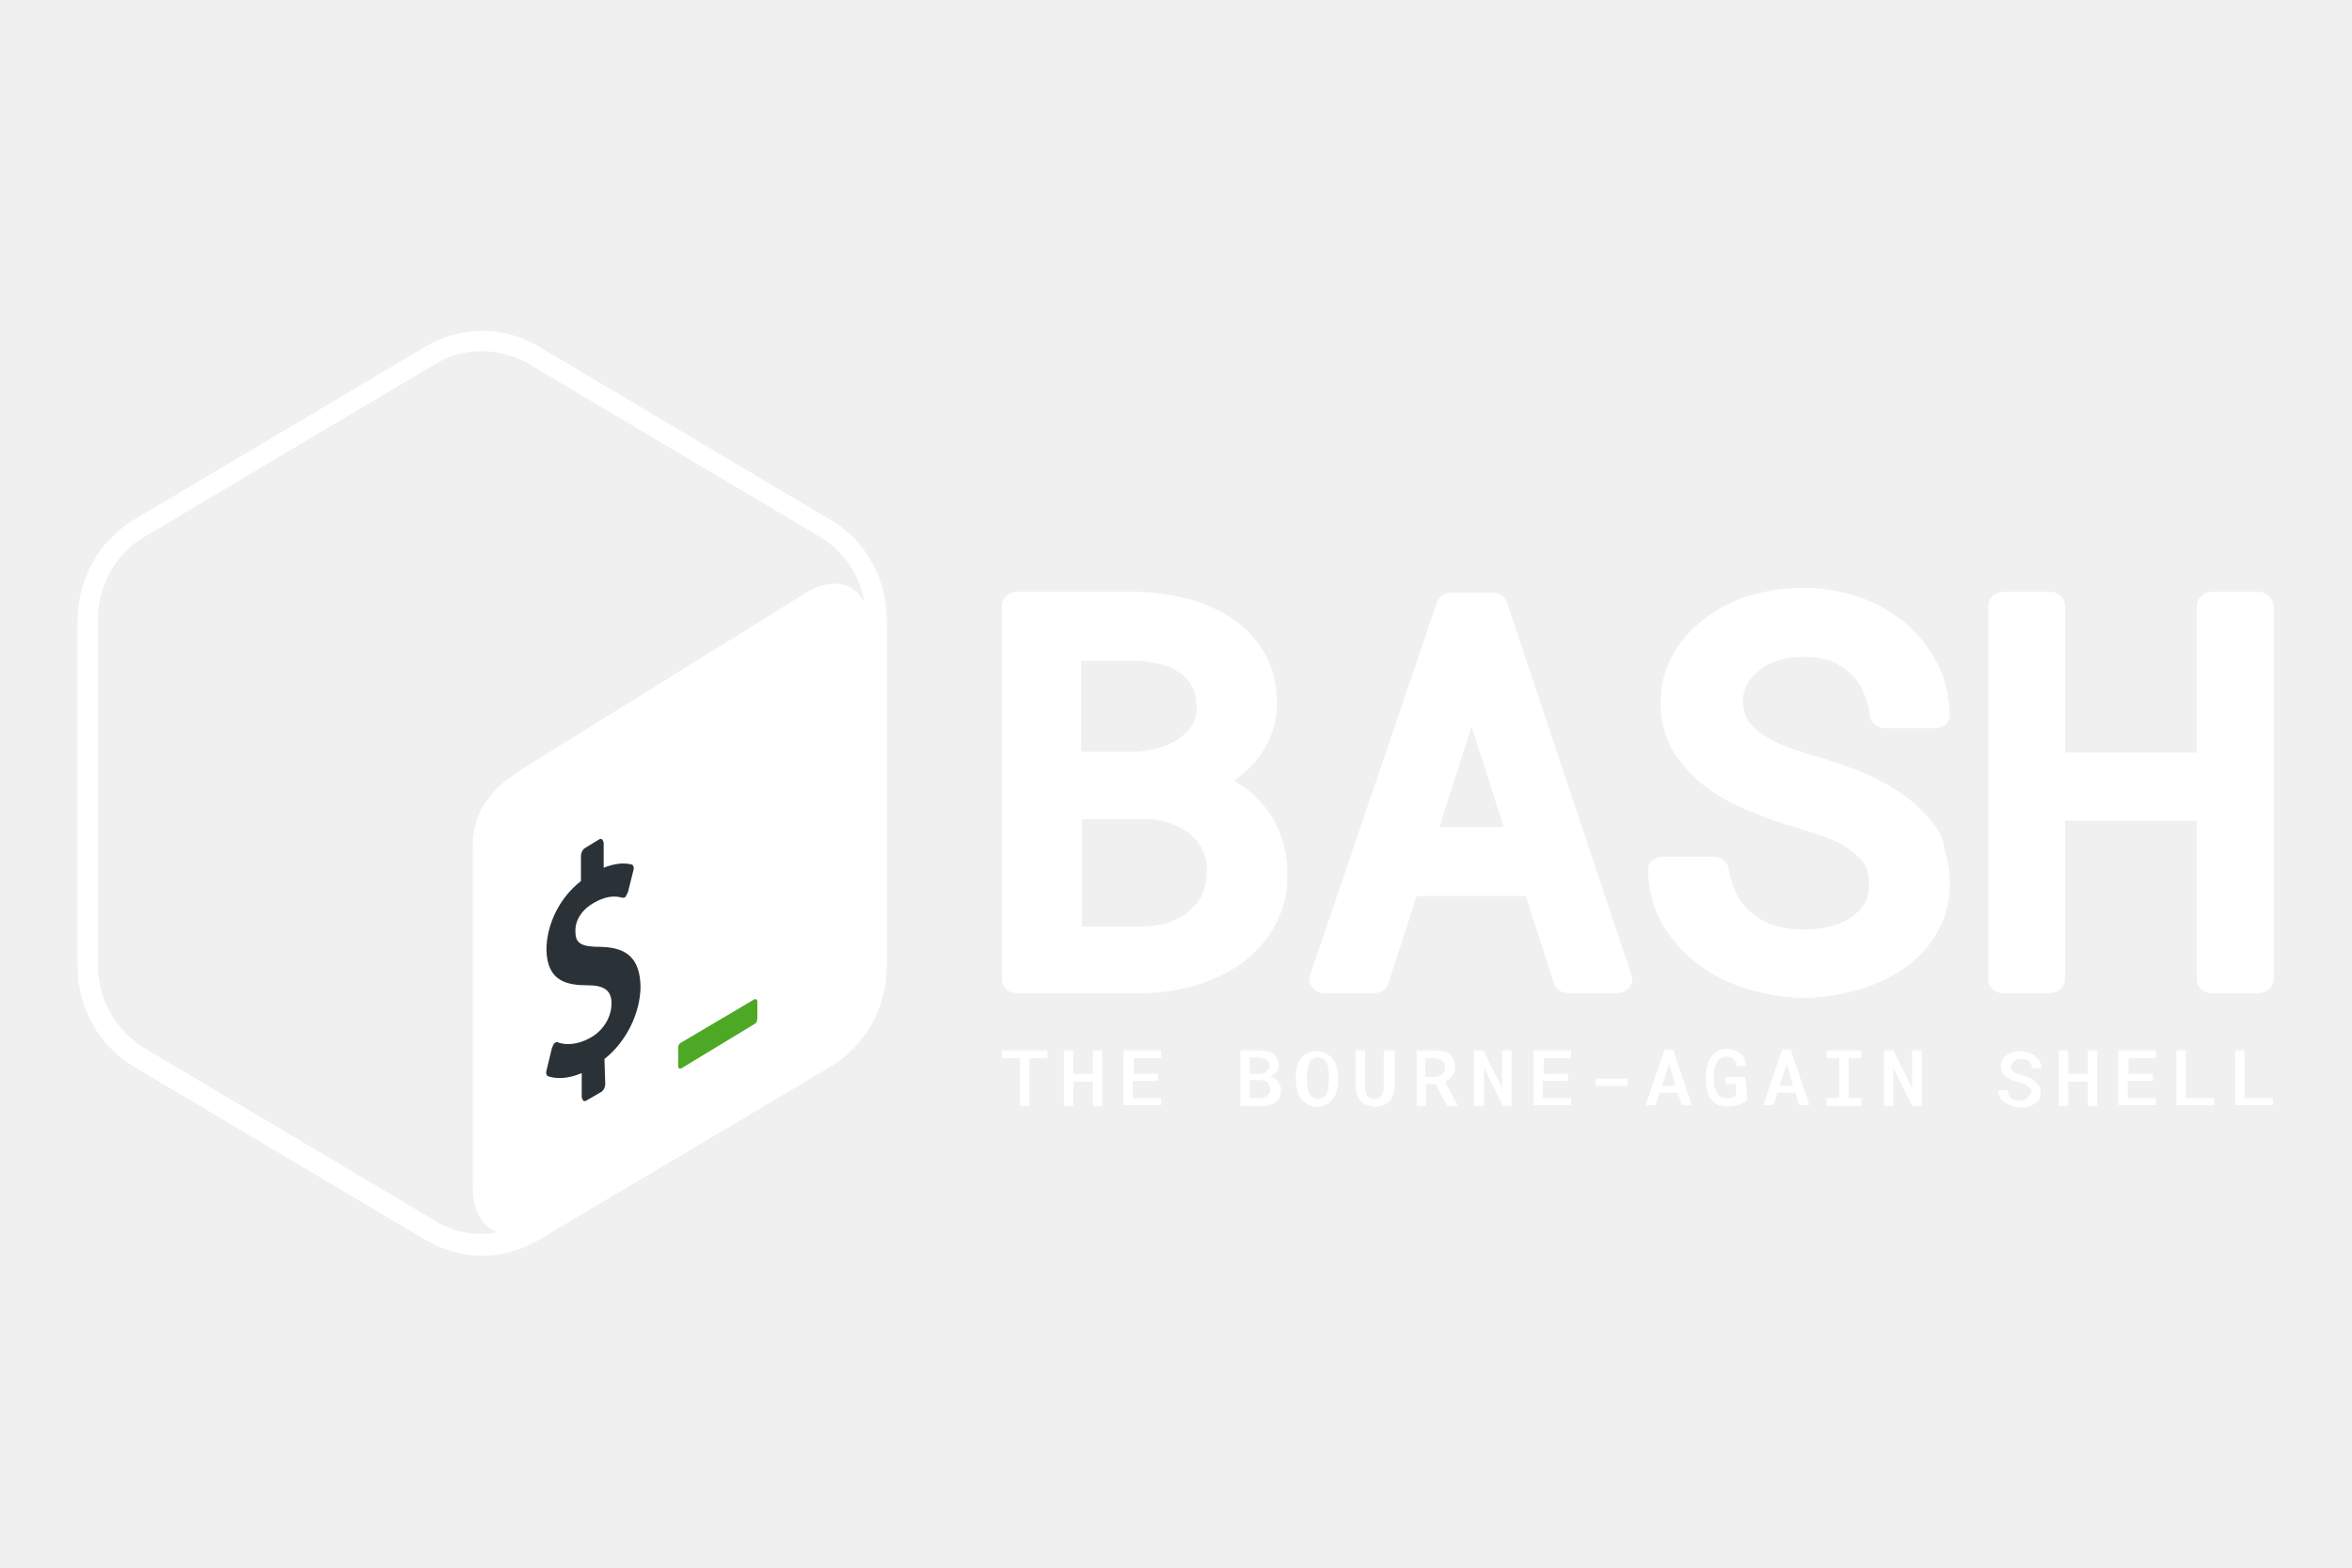
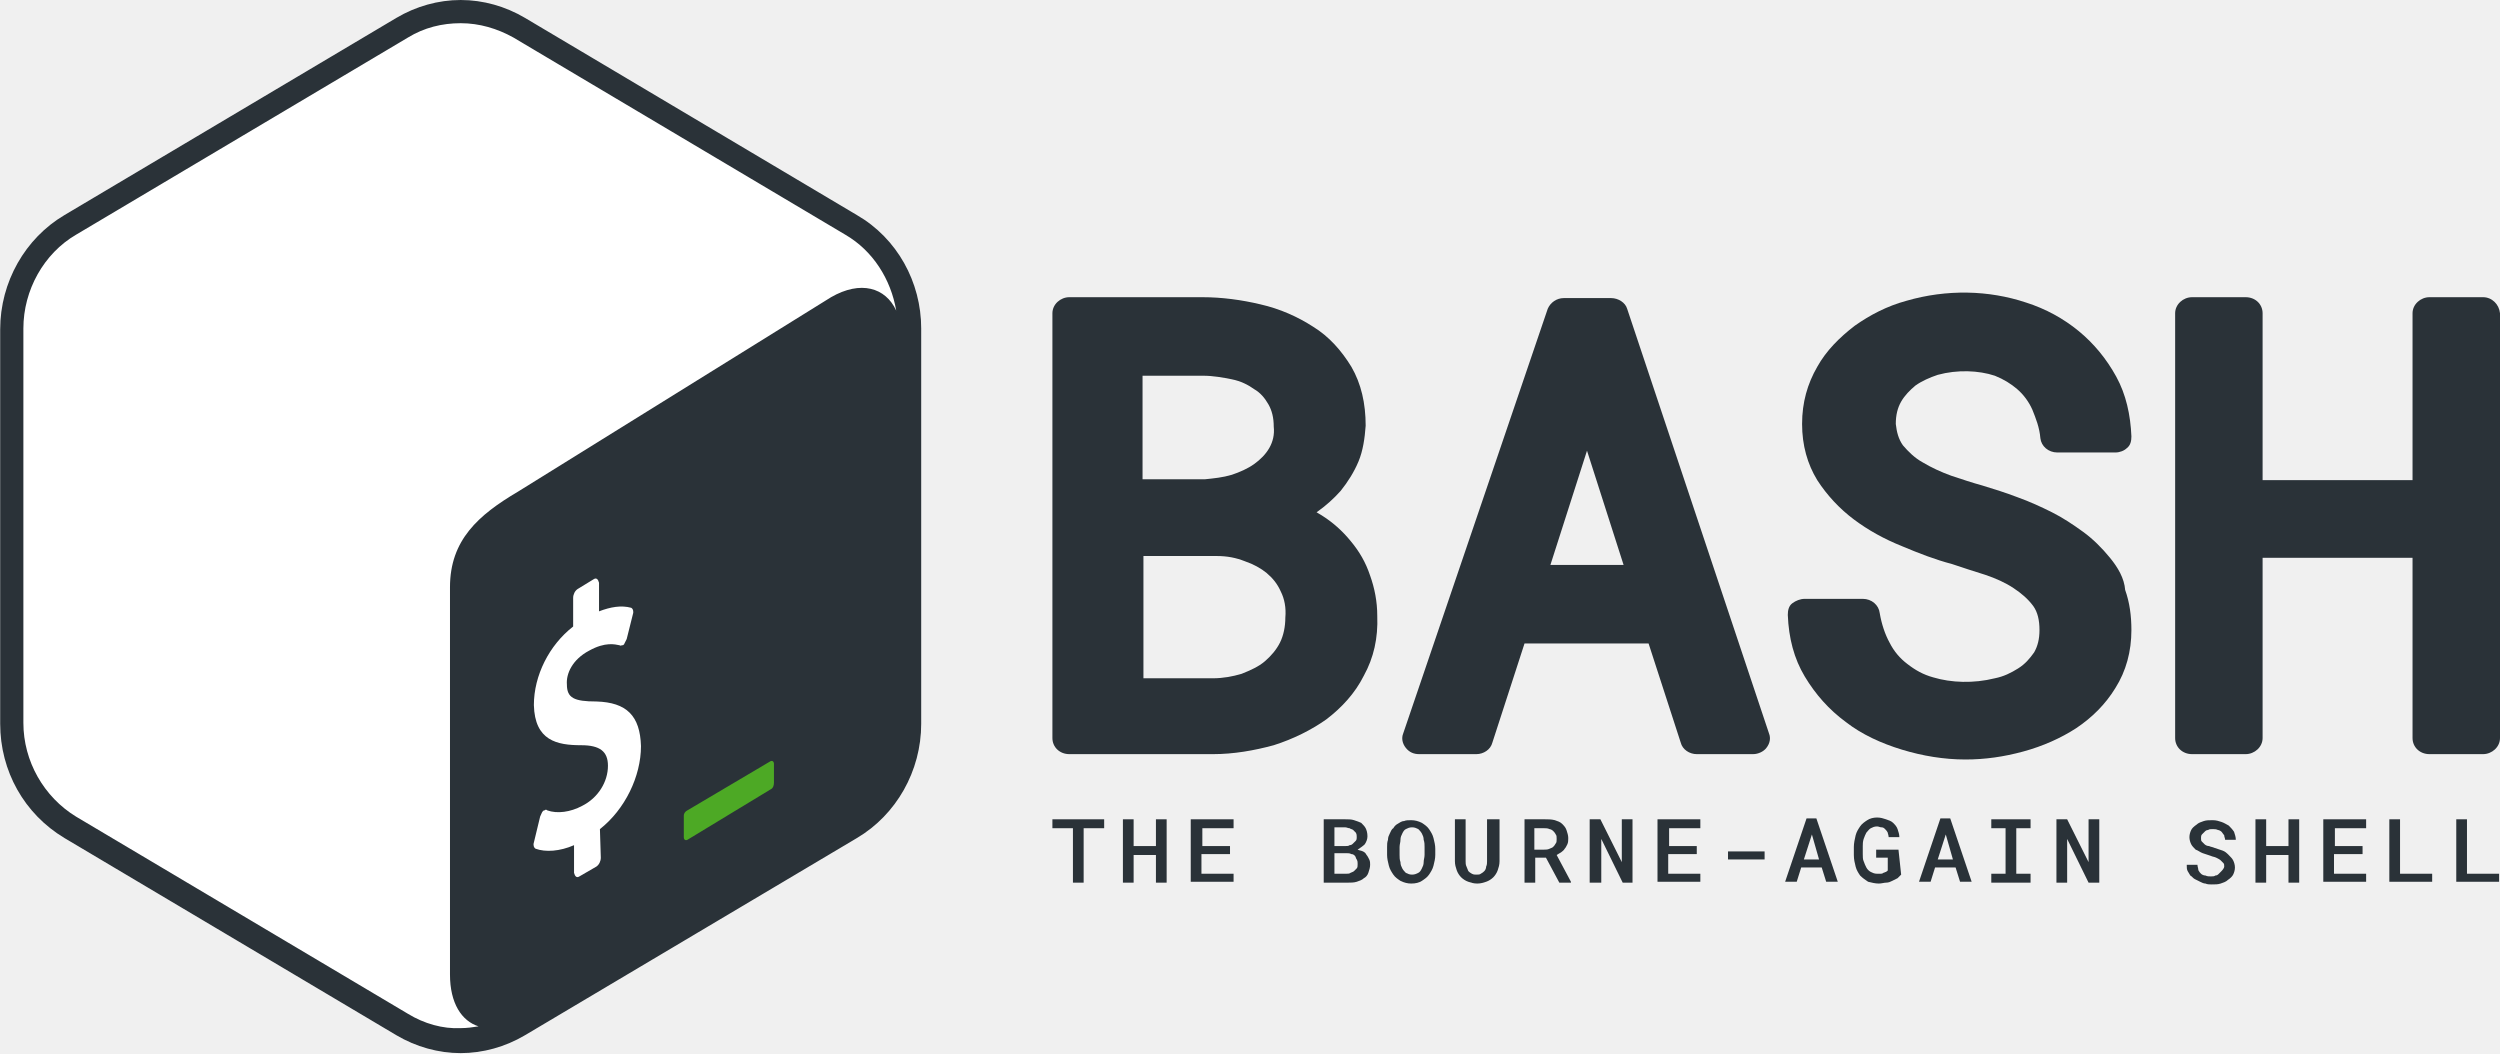
- <svg xmlns="http://www.w3.org/2000/svg" version="1.1" id="Layer_1" x="0px" y="0px" viewBox="0 0 300 200" style="enable-background:new 0 0 300 200;" xml:space="preserve" width="300" height="200">
+ <svg xmlns="http://www.w3.org/2000/svg" version="1.1" id="Layer_1" x="0px" y="0px" style="enable-background:new 0 0 300 200;" xml:space="preserve" viewBox="9.88 42.2 280.12 118.03">
  <style type="text/css">
	.st0{fill:#FFFFFF;}
- 	.st1{fill:#4DA925;}
- 	.st2{fill:#2A3238;}
+ 	.st1{fill:#2A3238;}
+ 	.st2{fill:#4DA925;}
</style>
  <g>
    <g>
      <g>
+         <path class="st0" d="M105.9,66.3L68.7,44.2c-4.4-2.6-9.9-2.6-14.4,0L17.1,66.3c-4.4,2.6-7.2,7.5-7.2,12.8v44.2     c0,5.3,2.7,10.1,7.2,12.8l37.2,22.1c2.2,1.3,4.7,2,7.2,2c2.5,0,5-0.7,7.2-2l37.2-22.1c4.4-2.6,7.2-7.5,7.2-12.8V79     C113.1,73.8,110.4,68.9,105.9,66.3z" />
+       </g>
+       <g>
        <g>
-           <path class="st0" d="M105.9,66.3L68.7,44.2c-2.2-1.3-4.7-2-7.2-2s-5,0.7-7.2,2L17.1,66.3c-4.4,2.6-7.2,7.5-7.2,12.8v44.2      c0,5.3,2.7,10.1,7.2,12.8l37.2,22.1c2.2,1.3,4.7,2,7.2,2c2.5,0,5-0.7,7.2-2l37.2-22.1c4.4-2.6,7.2-7.5,7.2-12.8V79      C113.1,73.8,110.4,68.9,105.9,66.3z M55.6,155.8l-37.2-22.1c-3.6-2.2-5.9-6.2-5.9-10.5V79c0-4.3,2.3-8.4,5.9-10.5l37.2-22.1      c1.8-1.1,3.8-1.6,5.9-1.6c2.1,0,4.1,0.6,5.9,1.6l37.2,22.1c3.1,1.8,5.1,5,5.7,8.5c-1.2-2.6-4-3.4-7.3-1.5L67.9,97.3      c-4.4,2.6-7.6,5.4-7.6,10.7v43.4c0,3.2,1.3,5.2,3.2,5.8c-0.6,0.1-1.3,0.2-2,0.2C59.5,157.5,57.4,156.9,55.6,155.8z" />
+           <path class="st1" d="M105.9,66.3L68.7,44.2c-2.2-1.3-4.7-2-7.2-2s-5,0.7-7.2,2L17.1,66.3c-4.4,2.6-7.2,7.5-7.2,12.8v44.2      c0,5.3,2.7,10.1,7.2,12.8l37.2,22.1c2.2,1.3,4.7,2,7.2,2c2.5,0,5-0.7,7.2-2l37.2-22.1c4.4-2.6,7.2-7.5,7.2-12.8V79      C113.1,73.8,110.4,68.9,105.9,66.3z M55.6,155.8l-37.2-22.1c-3.6-2.2-5.9-6.2-5.9-10.5V79c0-4.3,2.3-8.4,5.9-10.5l37.2-22.1      c1.8-1.1,3.8-1.6,5.9-1.6c2.1,0,4.1,0.6,5.9,1.6l37.2,22.1c3.1,1.8,5.1,5,5.7,8.5c-1.2-2.6-4-3.4-7.3-1.5L67.9,97.3      c-4.4,2.6-7.6,5.4-7.6,10.7v43.4c0,3.2,1.3,5.2,3.2,5.8c-0.6,0.1-1.3,0.2-2,0.2C59.5,157.5,57.4,156.9,55.6,155.8z" />
        </g>
      </g>
      <g>
-         <path class="st1" d="M96.2,127.5l-9.3,5.5c-0.2,0.1-0.4,0.3-0.4,0.6v2.4c0,0.3,0.2,0.4,0.4,0.3l9.4-5.7c0.2-0.1,0.3-0.4,0.3-0.7     v-2.1C96.6,127.5,96.4,127.4,96.2,127.5z" />
+         <path class="st2" d="M96.2,127.5l-9.3,5.5c-0.2,0.1-0.4,0.3-0.4,0.6v2.4c0,0.3,0.2,0.4,0.4,0.3l9.4-5.7c0.2-0.1,0.3-0.4,0.3-0.7     v-2.1C96.6,127.5,96.4,127.4,96.2,127.5z" />
      </g>
      <g>
-         <path class="st2" d="M76.4,107.1c0.3-0.2,0.5,0,0.6,0.4l0,3.2c1.3-0.5,2.5-0.7,3.6-0.4c0.2,0.1,0.3,0.4,0.2,0.7l-0.7,2.8     c-0.1,0.2-0.2,0.4-0.3,0.6c-0.1,0.1-0.1,0.1-0.2,0.1c-0.1,0-0.2,0.1-0.3,0c-0.5-0.1-1.6-0.4-3.4,0.6c-1.9,1-2.6,2.6-2.5,3.8     c0,1.5,0.8,1.9,3.3,1.9c3.4,0.1,4.9,1.6,5,5c0,3.4-1.8,7.1-4.6,9.3l0.1,3.2c0,0.4-0.2,0.8-0.5,1l-1.9,1.1c-0.3,0.2-0.5,0-0.6-0.4     l0-3.1c-1.6,0.7-3.2,0.8-4.3,0.4c-0.2-0.1-0.3-0.4-0.2-0.7l0.7-2.9c0.1-0.2,0.2-0.5,0.3-0.6c0.1-0.1,0.1-0.1,0.2-0.1     c0.1-0.1,0.2-0.1,0.3,0c1.1,0.4,2.6,0.2,3.9-0.5c1.8-0.9,2.9-2.7,2.9-4.5c0-1.6-0.9-2.3-3-2.3c-2.7,0-5.2-0.5-5.3-4.5     c0-3.3,1.7-6.7,4.4-8.8l0-3.2c0-0.4,0.2-0.8,0.5-1L76.4,107.1z" />
+         <path class="st0" d="M76.4,107.1c0.3-0.2,0.5,0,0.6,0.4l0,3.2c1.3-0.5,2.5-0.7,3.6-0.4c0.2,0.1,0.3,0.4,0.2,0.7l-0.7,2.8     c-0.1,0.2-0.2,0.4-0.3,0.6c-0.1,0.1-0.1,0.1-0.2,0.1c-0.1,0-0.2,0.1-0.3,0c-0.5-0.1-1.6-0.4-3.4,0.6c-1.9,1-2.6,2.6-2.5,3.8     c0,1.5,0.8,1.9,3.3,1.9c3.4,0.1,4.9,1.6,5,5c0,3.4-1.8,7.1-4.6,9.3l0.1,3.2c0,0.4-0.2,0.8-0.5,1l-1.9,1.1c-0.3,0.2-0.5,0-0.6-0.4     l0-3.1c-1.6,0.7-3.2,0.8-4.3,0.4c-0.2-0.1-0.3-0.4-0.2-0.7l0.7-2.9c0.1-0.2,0.2-0.5,0.3-0.6c0.1-0.1,0.1-0.1,0.2-0.1     c0.1-0.1,0.2-0.1,0.3,0c1.1,0.4,2.6,0.2,3.9-0.5c1.8-0.9,2.9-2.7,2.9-4.5c0-1.6-0.9-2.3-3-2.3c-2.7,0-5.2-0.5-5.3-4.5     c0-3.3,1.7-6.7,4.4-8.8l0-3.2c0-0.4,0.2-0.8,0.5-1L76.4,107.1z" />
      </g>
    </g>
    <g>
-       <path class="st0" d="M161.2,102.8c-0.9-1.1-2-2.1-3.3-2.9c-0.2-0.1-0.3-0.2-0.5-0.3c1-0.7,1.9-1.5,2.7-2.4c0.8-1,1.5-2.1,2-3.3    c0.5-1.2,0.7-2.6,0.8-4c0-2.5-0.5-4.7-1.6-6.6c-1.1-1.8-2.5-3.4-4.3-4.5c-1.7-1.1-3.7-2-5.9-2.5c-2.1-0.5-4.3-0.8-6.5-0.8h-14.9    c-1,0-1.9,0.8-1.9,1.8v47.6c0,1,0.8,1.8,1.9,1.8h16.1c2.3,0,4.6-0.4,6.8-1c2.2-0.7,4.2-1.7,5.9-2.9c1.7-1.3,3.2-2.9,4.2-4.9    c1.1-2,1.6-4.2,1.5-6.7c0-1.6-0.3-3.1-0.8-4.5C162.9,105.2,162.2,104,161.2,102.8z M152.1,92.4c-0.4,0.7-1,1.3-1.7,1.8    c-0.7,0.5-1.6,0.9-2.5,1.2c-1,0.3-2,0.4-3,0.5h-7V84.3h6.8c1.1,0,2.2,0.2,3.2,0.4c1,0.2,1.8,0.6,2.5,1.1c0.7,0.4,1.2,1,1.6,1.7    c0.4,0.7,0.6,1.5,0.6,2.5C152.7,90.9,152.5,91.7,152.1,92.4z M138,104.5h8.2c1.2,0,2.2,0.2,3.2,0.6c0.9,0.3,1.8,0.8,2.4,1.3    c0.7,0.6,1.2,1.2,1.6,2.1c0.4,0.8,0.6,1.8,0.5,2.9c0,1-0.2,2-0.6,2.8c-0.4,0.8-1,1.5-1.7,2.1c-0.7,0.6-1.6,1-2.6,1.4    c-1,0.3-2.1,0.5-3.2,0.5H138V104.5z" />
-       <path class="st0" d="M192.2,76.8c-0.2-0.7-1-1.2-1.8-1.2h-5.3c-0.8,0-1.5,0.5-1.8,1.2l-16.2,47.6c-0.2,0.5-0.1,1.1,0.3,1.6    s0.9,0.7,1.5,0.7h6.4c0.8,0,1.6-0.5,1.8-1.3l3.6-11.1h13.9l3.6,11.1c0.2,0.8,1,1.3,1.8,1.3h6.3c0.6,0,1.2-0.3,1.5-0.7    c0.4-0.5,0.5-1.1,0.3-1.6L192.2,76.8z M191.8,105.5h-8.2l4.1-12.8L191.8,105.5z" />
-       <path class="st0" d="M246.3,104.7c-0.9-1.1-1.9-2.1-3-2.9c-1.1-0.8-2.3-1.6-3.5-2.2c-1.2-0.6-2.5-1.2-3.9-1.7    c-1.3-0.5-2.6-0.9-3.9-1.3c-1.1-0.3-2.3-0.7-3.5-1.1c-1.1-0.4-2.2-0.9-3.2-1.5c-0.9-0.5-1.6-1.2-2.2-1.9c-0.5-0.7-0.7-1.5-0.8-2.4    c0-1,0.2-1.8,0.6-2.5c0.4-0.7,1-1.3,1.6-1.8c0.7-0.5,1.6-0.9,2.5-1.2c2.2-0.6,4.6-0.5,6.4,0.1c1,0.4,1.8,0.9,2.5,1.5    c0.7,0.6,1.3,1.4,1.7,2.3c0.4,1,0.8,2,0.9,3.2c0.1,0.9,0.9,1.6,1.9,1.6h6.5c0.5,0,1-0.2,1.3-0.5c0.4-0.3,0.5-0.8,0.5-1.3    c-0.1-2.4-0.6-4.7-1.7-6.7c-1.1-2-2.5-3.7-4.2-5.1c-1.7-1.4-3.7-2.5-5.9-3.2c-4.2-1.4-8.9-1.5-13.4-0.2c-2.2,0.6-4.1,1.6-5.8,2.8    c-1.7,1.3-3.2,2.8-4.2,4.6c-1.1,1.9-1.7,4-1.7,6.4c0,2.4,0.6,4.5,1.7,6.3c1.1,1.7,2.5,3.2,4.1,4.4c1.6,1.2,3.4,2.2,5.4,3    c1.9,0.8,3.7,1.5,5.6,2c1.2,0.4,2.4,0.8,3.7,1.2c1.2,0.4,2.3,0.9,3.2,1.5c0.9,0.6,1.6,1.2,2.2,2c0.5,0.7,0.7,1.6,0.7,2.7    c0,1-0.2,1.8-0.6,2.5c-0.5,0.7-1,1.3-1.8,1.8c-0.8,0.5-1.6,0.9-2.6,1.1c-2.4,0.6-4.9,0.5-6.9-0.1c-1.1-0.3-2-0.8-2.9-1.5    c-0.8-0.6-1.5-1.4-2-2.4c-0.5-0.9-0.9-2.1-1.1-3.3c-0.1-0.9-0.9-1.6-1.9-1.6h-6.5c-0.5,0-1,0.2-1.4,0.5c-0.4,0.3-0.5,0.8-0.5,1.3    c0.1,2.6,0.7,4.9,1.9,6.9c1.2,2,2.7,3.7,4.6,5.1c1.8,1.4,4,2.4,6.3,3.1c2.3,0.7,4.7,1.1,7.1,1.1c2.2,0,4.3-0.3,6.5-0.9    c2.2-0.6,4.2-1.5,5.9-2.6c1.8-1.2,3.3-2.7,4.4-4.5c1.2-1.9,1.8-4.1,1.8-6.5c0-1.6-0.2-3.1-0.7-4.5    C247.9,107,247.2,105.8,246.3,104.7z" />
-       <path class="st0" d="M288.1,75.5h-6c-1,0-1.9,0.8-1.9,1.8V96h-16.8V77.3c0-1-0.8-1.8-1.9-1.8h-6c-1,0-1.9,0.8-1.9,1.8v47.6    c0,1,0.8,1.8,1.9,1.8h6c1,0,1.9-0.8,1.9-1.8v-20.2h16.8v20.2c0,1,0.8,1.8,1.9,1.8h6c1,0,1.9-0.8,1.9-1.8V77.3    C289.9,76.3,289.1,75.5,288.1,75.5z" />
+       <path class="st1" d="M161.2,102.8c-0.9-1.1-2-2.1-3.3-2.9c-0.2-0.1-0.3-0.2-0.5-0.3c1-0.7,1.9-1.5,2.7-2.4c0.8-1,1.5-2.1,2-3.3    c0.5-1.2,0.7-2.6,0.8-4c0-2.5-0.5-4.7-1.6-6.6c-1.1-1.8-2.5-3.4-4.3-4.5c-1.7-1.1-3.7-2-5.9-2.5c-2.1-0.5-4.3-0.8-6.5-0.8h-14.9    c-1,0-1.9,0.8-1.9,1.8v47.6c0,1,0.8,1.8,1.9,1.8h16.1c2.3,0,4.6-0.4,6.8-1c2.2-0.7,4.2-1.7,5.9-2.9c1.7-1.3,3.2-2.9,4.2-4.9    c1.1-2,1.6-4.2,1.5-6.7c0-1.6-0.3-3.1-0.8-4.5C162.9,105.2,162.2,104,161.2,102.8z M152.1,92.4c-0.4,0.7-1,1.3-1.7,1.8    c-0.7,0.5-1.6,0.9-2.5,1.2c-1,0.3-2,0.4-3,0.5h-7V84.3h6.8c1.1,0,2.2,0.2,3.2,0.4c1,0.2,1.8,0.6,2.5,1.1c0.7,0.4,1.2,1,1.6,1.7    c0.4,0.7,0.6,1.5,0.6,2.5C152.7,90.9,152.5,91.7,152.1,92.4z M138,104.5h8.2c1.2,0,2.2,0.2,3.2,0.6c0.9,0.3,1.8,0.8,2.4,1.3    c0.7,0.6,1.2,1.2,1.6,2.1c0.4,0.8,0.6,1.8,0.5,2.9c0,1-0.2,2-0.6,2.8c-0.4,0.8-1,1.5-1.7,2.1c-0.7,0.6-1.6,1-2.6,1.4    c-1,0.3-2.1,0.5-3.2,0.5H138V104.5z" />
+       <path class="st1" d="M192.2,76.8c-0.2-0.7-1-1.2-1.8-1.2h-5.3c-0.8,0-1.5,0.5-1.8,1.2l-16.2,47.6c-0.2,0.5-0.1,1.1,0.3,1.6    s0.9,0.7,1.5,0.7h6.4c0.8,0,1.6-0.5,1.8-1.3l3.6-11.1h13.9l3.6,11.1c0.2,0.8,1,1.3,1.8,1.3h6.3c0.6,0,1.2-0.3,1.5-0.7    c0.4-0.5,0.5-1.1,0.3-1.6L192.2,76.8z M191.8,105.5h-8.2l4.1-12.8L191.8,105.5z" />
+       <path class="st1" d="M246.3,104.7c-0.9-1.1-1.9-2.1-3-2.9c-1.1-0.8-2.3-1.6-3.5-2.2c-1.2-0.6-2.5-1.2-3.9-1.7    c-1.3-0.5-2.6-0.9-3.9-1.3c-1.1-0.3-2.3-0.7-3.5-1.1c-1.1-0.4-2.2-0.9-3.2-1.5c-0.9-0.5-1.6-1.2-2.2-1.9c-0.5-0.7-0.7-1.5-0.8-2.4    c0-1,0.2-1.8,0.6-2.5c0.4-0.7,1-1.3,1.6-1.8c0.7-0.5,1.6-0.9,2.5-1.2c2.2-0.6,4.6-0.5,6.4,0.1c1,0.4,1.8,0.9,2.5,1.5    c0.7,0.6,1.3,1.4,1.7,2.3c0.4,1,0.8,2,0.9,3.2c0.1,0.9,0.9,1.6,1.9,1.6h6.5c0.5,0,1-0.2,1.3-0.5c0.4-0.3,0.5-0.8,0.5-1.3    c-0.1-2.4-0.6-4.7-1.7-6.7c-1.1-2-2.5-3.7-4.2-5.1c-1.7-1.4-3.7-2.5-5.9-3.2c-4.2-1.4-8.9-1.5-13.4-0.2c-2.2,0.6-4.1,1.6-5.8,2.8    c-1.7,1.3-3.2,2.8-4.2,4.6c-1.1,1.9-1.7,4-1.7,6.4c0,2.4,0.6,4.5,1.7,6.3c1.1,1.7,2.5,3.2,4.1,4.4c1.6,1.2,3.4,2.2,5.4,3    c1.9,0.8,3.7,1.5,5.6,2c1.2,0.4,2.4,0.8,3.7,1.2c1.2,0.4,2.3,0.9,3.2,1.5c0.9,0.6,1.6,1.2,2.2,2c0.5,0.7,0.7,1.6,0.7,2.7    c0,1-0.2,1.8-0.6,2.5c-0.5,0.7-1,1.3-1.8,1.8c-0.8,0.5-1.6,0.9-2.6,1.1c-2.4,0.6-4.9,0.5-6.9-0.1c-1.1-0.3-2-0.8-2.9-1.5    c-0.8-0.6-1.5-1.4-2-2.4c-0.5-0.9-0.9-2.1-1.1-3.3c-0.1-0.9-0.9-1.6-1.9-1.6h-6.5c-0.5,0-1,0.2-1.4,0.5c-0.4,0.3-0.5,0.8-0.5,1.3    c0.1,2.6,0.7,4.9,1.9,6.9c1.2,2,2.7,3.7,4.6,5.1c1.8,1.4,4,2.4,6.3,3.1c2.3,0.7,4.7,1.1,7.1,1.1c2.2,0,4.3-0.3,6.5-0.9    c2.2-0.6,4.2-1.5,5.9-2.6c1.8-1.2,3.3-2.7,4.4-4.5c1.2-1.9,1.8-4.1,1.8-6.5c0-1.6-0.2-3.1-0.7-4.5    C247.9,107,247.2,105.8,246.3,104.7z" />
+       <path class="st1" d="M288.1,75.5h-6c-1,0-1.9,0.8-1.9,1.8V96h-16.8V77.3c0-1-0.8-1.8-1.9-1.8h-6c-1,0-1.9,0.8-1.9,1.8v47.6    c0,1,0.8,1.8,1.9,1.8h6c1,0,1.9-0.8,1.9-1.8v-20.2h16.8v20.2c0,1,0.8,1.8,1.9,1.8h6c1,0,1.9-0.8,1.9-1.8V77.3    C289.9,76.3,289.1,75.5,288.1,75.5z" />
    </g>
    <g>
-       <path class="st0" d="M133.6,135h-2.3v6.1h-1.2V135h-2.3v-1h5.8V135z" />
-       <path class="st0" d="M140.6,141.1h-1.2v-3.1h-2.5v3.1h-1.2V134h1.2v3h2.5v-3h1.2V141.1z" />
-       <path class="st0" d="M147.6,137.9h-3.1v2.2h3.6v0.9h-4.8V134h4.8v1h-3.5v2h3.1V137.9z" />
-       <path class="st0" d="M158.2,141.1V134h2.4c0.4,0,0.7,0,1,0.1c0.3,0.1,0.6,0.2,0.8,0.3c0.2,0.2,0.4,0.4,0.5,0.6s0.2,0.5,0.2,0.9    c0,0.3-0.1,0.6-0.3,0.9c-0.2,0.2-0.5,0.4-0.8,0.6c0.2,0.1,0.4,0.1,0.6,0.2c0.2,0.1,0.3,0.2,0.4,0.4c0.1,0.1,0.2,0.3,0.3,0.5    c0.1,0.2,0.1,0.4,0.1,0.6c0,0.3-0.1,0.6-0.2,0.9c-0.1,0.3-0.3,0.5-0.5,0.6c-0.2,0.2-0.5,0.3-0.8,0.4c-0.3,0.1-0.7,0.1-1,0.1H158.2    z M159.4,137h1.2c0.2,0,0.4,0,0.5-0.1c0.2,0,0.3-0.1,0.4-0.2c0.1-0.1,0.2-0.2,0.3-0.3c0.1-0.1,0.1-0.3,0.1-0.4    c0-0.2,0-0.3-0.1-0.5c-0.1-0.1-0.2-0.2-0.3-0.3c-0.1-0.1-0.3-0.1-0.4-0.2c-0.2,0-0.3-0.1-0.5-0.1h-1.2V137z M159.4,137.9v2.2h1.3    c0.2,0,0.4,0,0.5-0.1c0.2-0.1,0.3-0.1,0.4-0.2c0.1-0.1,0.2-0.2,0.3-0.3c0.1-0.1,0.1-0.3,0.1-0.5c0-0.2,0-0.3-0.1-0.5    c-0.1-0.1-0.1-0.3-0.2-0.4c-0.1-0.1-0.2-0.2-0.4-0.2c-0.2-0.1-0.3-0.1-0.5-0.1H159.4z" />
-       <path class="st0" d="M170.7,138c0,0.4-0.1,0.8-0.2,1.2s-0.3,0.7-0.5,1c-0.2,0.3-0.5,0.5-0.8,0.7c-0.3,0.2-0.7,0.3-1.2,0.3    c-0.4,0-0.8-0.1-1.2-0.3c-0.3-0.2-0.6-0.4-0.8-0.7c-0.2-0.3-0.4-0.6-0.5-1c-0.1-0.4-0.2-0.8-0.2-1.2v-0.9c0-0.3,0-0.5,0.1-0.8    c0-0.3,0.1-0.5,0.2-0.7c0.1-0.2,0.2-0.5,0.4-0.6c0.1-0.2,0.3-0.4,0.5-0.5c0.2-0.1,0.4-0.3,0.7-0.3c0.2-0.1,0.5-0.1,0.8-0.1    c0.4,0,0.8,0.1,1.2,0.3c0.3,0.2,0.6,0.4,0.8,0.7c0.2,0.3,0.4,0.6,0.5,1c0.1,0.4,0.2,0.8,0.2,1.2V138z M169.5,137.1    c0-0.3,0-0.5-0.1-0.8c0-0.3-0.1-0.5-0.2-0.7c-0.1-0.2-0.3-0.4-0.4-0.5c-0.2-0.1-0.4-0.2-0.7-0.2c-0.3,0-0.5,0.1-0.7,0.2    c-0.2,0.1-0.3,0.3-0.4,0.5c-0.1,0.2-0.2,0.4-0.2,0.7c0,0.3-0.1,0.5-0.1,0.8v0.9c0,0.3,0,0.5,0.1,0.8c0,0.3,0.1,0.5,0.2,0.7    c0.1,0.2,0.3,0.4,0.4,0.5c0.2,0.1,0.4,0.2,0.7,0.2c0.3,0,0.5-0.1,0.7-0.2c0.2-0.1,0.3-0.3,0.4-0.5c0.1-0.2,0.2-0.4,0.2-0.7    c0-0.3,0.1-0.5,0.1-0.8V137.1z" />
-       <path class="st0" d="M177.9,134l0,4.7c0,0.4-0.1,0.7-0.2,1c-0.1,0.3-0.3,0.6-0.5,0.8c-0.2,0.2-0.5,0.4-0.8,0.5    c-0.3,0.1-0.6,0.2-1,0.2c-0.4,0-0.7-0.1-1-0.2c-0.3-0.1-0.6-0.3-0.8-0.5c-0.2-0.2-0.4-0.5-0.5-0.8c-0.1-0.3-0.2-0.6-0.2-1l0-4.7    h1.2l0,4.7c0,0.2,0,0.4,0.1,0.6c0.1,0.2,0.1,0.3,0.2,0.5c0.1,0.1,0.2,0.2,0.4,0.3c0.2,0.1,0.3,0.1,0.5,0.1c0.2,0,0.4,0,0.5-0.1    c0.2-0.1,0.3-0.2,0.4-0.3c0.1-0.1,0.2-0.3,0.2-0.5c0.1-0.2,0.1-0.4,0.1-0.6l0-4.7H177.9z" />
-       <path class="st0" d="M183.1,138.3h-1.2v2.8h-1.2V134h2.3c0.4,0,0.7,0,1.1,0.1c0.3,0.1,0.6,0.2,0.8,0.4c0.2,0.2,0.4,0.4,0.5,0.7    c0.1,0.3,0.2,0.6,0.2,0.9c0,0.2,0,0.5-0.1,0.7c-0.1,0.2-0.2,0.4-0.3,0.5c-0.1,0.2-0.3,0.3-0.4,0.4c-0.2,0.1-0.3,0.2-0.5,0.3l1.6,3    v0.1h-1.3L183.1,138.3z M181.8,137.4h1.1c0.2,0,0.4,0,0.6-0.1c0.2-0.1,0.3-0.1,0.4-0.2c0.1-0.1,0.2-0.2,0.3-0.4    c0.1-0.1,0.1-0.3,0.1-0.5c0-0.2,0-0.4-0.1-0.5c-0.1-0.2-0.2-0.3-0.3-0.4c-0.1-0.1-0.3-0.2-0.4-0.2c-0.2-0.1-0.4-0.1-0.6-0.1h-1.1    V137.4z" />
-       <path class="st0" d="M192.9,141.1h-1.2l-2.4-4.9l0,4.9H188V134h1.2l2.4,4.8l0-4.8h1.2V141.1z" />
-       <path class="st0" d="M199.9,137.9h-3.1v2.2h3.6v0.9h-4.8V134h4.8v1h-3.5v2h3.1V137.9z" />
-       <path class="st0" d="M207.6,138.5h-4.1v-0.9h4.1V138.5z" />
-       <path class="st0" d="M214,139.4h-2.3l-0.5,1.6h-1.3l2.4-7.1h1.1l2.4,7.1h-1.3L214,139.4z M212,138.5h1.7l-0.8-2.8L212,138.5z" />
-       <path class="st0" d="M222.9,140.2c-0.1,0.1-0.3,0.3-0.4,0.4c-0.2,0.1-0.4,0.2-0.6,0.3c-0.2,0.1-0.4,0.2-0.7,0.2    c-0.2,0-0.5,0.1-0.8,0.1c-0.4,0-0.8-0.1-1.2-0.2c-0.3-0.2-0.6-0.4-0.9-0.7c-0.2-0.3-0.4-0.6-0.5-1c-0.1-0.4-0.2-0.8-0.2-1.3v-0.9    c0-0.4,0.1-0.9,0.2-1.3c0.1-0.4,0.3-0.7,0.5-1c0.2-0.3,0.5-0.5,0.8-0.7c0.3-0.2,0.7-0.3,1.1-0.3c0.4,0,0.7,0.1,1,0.2    c0.3,0.1,0.6,0.2,0.8,0.4c0.2,0.2,0.4,0.4,0.5,0.7c0.1,0.3,0.2,0.6,0.2,0.9h-1.2c0-0.2-0.1-0.4-0.1-0.5c-0.1-0.2-0.2-0.3-0.3-0.4    c-0.1-0.1-0.2-0.2-0.4-0.2s-0.3-0.1-0.5-0.1c-0.3,0-0.5,0.1-0.7,0.2s-0.3,0.3-0.5,0.5c-0.1,0.2-0.2,0.4-0.3,0.7    c-0.1,0.3-0.1,0.6-0.1,0.8v0.9c0,0.3,0,0.6,0.1,0.8c0.1,0.3,0.2,0.5,0.3,0.7c0.1,0.2,0.3,0.4,0.5,0.5c0.2,0.1,0.4,0.2,0.7,0.2    c0.1,0,0.2,0,0.4,0c0.1,0,0.2,0,0.3-0.1c0.1,0,0.2-0.1,0.3-0.1c0.1-0.1,0.2-0.1,0.2-0.2l0-1.4h-1.3v-0.9h2.5L222.9,140.2z" />
-       <path class="st0" d="M229,139.4h-2.3l-0.5,1.6h-1.3l2.4-7.1h1.1l2.4,7.1h-1.3L229,139.4z M227,138.5h1.7l-0.8-2.8L227,138.5z" />
-       <path class="st0" d="M233,134h4.4v1h-1.6v5.1h1.6v1H233v-1h1.6V135H233V134z" />
-       <path class="st0" d="M245.1,141.1h-1.2l-2.4-4.9l0,4.9h-1.2V134h1.2l2.4,4.8l0-4.8h1.2V141.1z" />
-       <path class="st0" d="M259.1,139.3c0-0.2,0-0.3-0.1-0.4c-0.1-0.1-0.2-0.2-0.3-0.3c-0.1-0.1-0.3-0.2-0.5-0.3s-0.4-0.1-0.6-0.2    c-0.3-0.1-0.6-0.2-0.9-0.3c-0.3-0.1-0.5-0.3-0.8-0.4c-0.2-0.2-0.4-0.4-0.5-0.6c-0.1-0.2-0.2-0.5-0.2-0.8s0.1-0.6,0.2-0.8    c0.1-0.2,0.3-0.4,0.6-0.6c0.2-0.2,0.5-0.3,0.8-0.4c0.3-0.1,0.6-0.1,1-0.1c0.4,0,0.7,0.1,1,0.2c0.3,0.1,0.6,0.3,0.8,0.4    c0.2,0.2,0.4,0.4,0.6,0.7c0.1,0.3,0.2,0.6,0.2,0.9h-1.2c0-0.2-0.1-0.3-0.1-0.5c-0.1-0.1-0.2-0.3-0.3-0.4c-0.1-0.1-0.3-0.2-0.4-0.2    c-0.2-0.1-0.4-0.1-0.6-0.1c-0.2,0-0.4,0-0.5,0.1c-0.2,0-0.3,0.1-0.4,0.2c-0.1,0.1-0.2,0.2-0.3,0.3c-0.1,0.1-0.1,0.3-0.1,0.4    c0,0.2,0,0.3,0.1,0.4c0.1,0.1,0.2,0.2,0.3,0.3c0.1,0.1,0.3,0.2,0.5,0.2c0.2,0.1,0.4,0.1,0.6,0.2c0.3,0.1,0.6,0.2,0.9,0.3    c0.3,0.1,0.5,0.3,0.7,0.5c0.2,0.2,0.4,0.4,0.5,0.6c0.1,0.2,0.2,0.5,0.2,0.8c0,0.3-0.1,0.6-0.2,0.8c-0.1,0.2-0.3,0.4-0.6,0.6    c-0.2,0.2-0.5,0.3-0.8,0.4c-0.3,0.1-0.6,0.1-1,0.1c-0.2,0-0.5,0-0.7-0.1c-0.2,0-0.4-0.1-0.6-0.2c-0.2-0.1-0.4-0.2-0.6-0.3    c-0.2-0.1-0.3-0.3-0.5-0.4c-0.1-0.2-0.2-0.3-0.3-0.5c-0.1-0.2-0.1-0.4-0.1-0.7h1.2c0,0.2,0.1,0.4,0.1,0.6c0.1,0.2,0.2,0.3,0.3,0.4    c0.1,0.1,0.3,0.2,0.5,0.2c0.2,0.1,0.4,0.1,0.6,0.1c0.2,0,0.4,0,0.5-0.1c0.2,0,0.3-0.1,0.4-0.2c0.1-0.1,0.2-0.2,0.3-0.3    C259,139.6,259.1,139.4,259.1,139.3z" />
-       <path class="st0" d="M267.5,141.1h-1.2v-3.1h-2.5v3.1h-1.2V134h1.2v3h2.5v-3h1.2V141.1z" />
-       <path class="st0" d="M274.5,137.9h-3.1v2.2h3.6v0.9h-4.8V134h4.8v1h-3.5v2h3.1V137.9z" />
-       <path class="st0" d="M278.9,140.1h3.5v0.9h-4.8V134h1.2V140.1z" />
-       <path class="st0" d="M286.4,140.1h3.5v0.9h-4.8V134h1.2V140.1z" />
+       <path class="st1" d="M133.6,135h-2.3v6.1h-1.2V135h-2.3v-1h5.8V135z" />
+       <path class="st1" d="M140.6,141.1h-1.2v-3.1h-2.5v3.1h-1.2V134h1.2v3h2.5v-3h1.2V141.1z" />
+       <path class="st1" d="M147.6,137.9h-3.1v2.2h3.6v0.9h-4.8V134h4.8v1h-3.5v2h3.1V137.9z" />
+       <path class="st1" d="M158.2,141.1V134h2.4c0.4,0,0.7,0,1,0.1c0.3,0.1,0.6,0.2,0.8,0.3c0.2,0.2,0.4,0.4,0.5,0.6s0.2,0.5,0.2,0.9    c0,0.3-0.1,0.6-0.3,0.9c-0.2,0.2-0.5,0.4-0.8,0.6c0.2,0.1,0.4,0.1,0.6,0.2c0.2,0.1,0.3,0.2,0.4,0.4c0.1,0.1,0.2,0.3,0.3,0.5    c0.1,0.2,0.1,0.4,0.1,0.6c0,0.3-0.1,0.6-0.2,0.9c-0.1,0.3-0.3,0.5-0.5,0.6c-0.2,0.2-0.5,0.3-0.8,0.4c-0.3,0.1-0.7,0.1-1,0.1H158.2    z M159.4,137h1.2c0.2,0,0.4,0,0.5-0.1c0.2,0,0.3-0.1,0.4-0.2c0.1-0.1,0.2-0.2,0.3-0.3c0.1-0.1,0.1-0.3,0.1-0.4    c0-0.2,0-0.3-0.1-0.5c-0.1-0.1-0.2-0.2-0.3-0.3c-0.1-0.1-0.3-0.1-0.4-0.2c-0.2,0-0.3-0.1-0.5-0.1h-1.2V137z M159.4,137.9v2.2h1.3    c0.2,0,0.4,0,0.5-0.1c0.2-0.1,0.3-0.1,0.4-0.2c0.1-0.1,0.2-0.2,0.3-0.3c0.1-0.1,0.1-0.3,0.1-0.5c0-0.2,0-0.3-0.1-0.5    c-0.1-0.1-0.1-0.3-0.2-0.4c-0.1-0.1-0.2-0.2-0.4-0.2c-0.2-0.1-0.3-0.1-0.5-0.1H159.4z" />
+       <path class="st1" d="M170.7,138c0,0.4-0.1,0.8-0.2,1.2s-0.3,0.7-0.5,1c-0.2,0.3-0.5,0.5-0.8,0.7c-0.3,0.2-0.7,0.3-1.2,0.3    c-0.4,0-0.8-0.1-1.2-0.3c-0.3-0.2-0.6-0.4-0.8-0.7c-0.2-0.3-0.4-0.6-0.5-1c-0.1-0.4-0.2-0.8-0.2-1.2v-0.9c0-0.3,0-0.5,0.1-0.8    c0-0.3,0.1-0.5,0.2-0.7c0.1-0.2,0.2-0.5,0.4-0.6c0.1-0.2,0.3-0.4,0.5-0.5c0.2-0.1,0.4-0.3,0.7-0.3c0.2-0.1,0.5-0.1,0.8-0.1    c0.4,0,0.8,0.1,1.2,0.3c0.3,0.2,0.6,0.4,0.8,0.7c0.2,0.3,0.4,0.6,0.5,1c0.1,0.4,0.2,0.8,0.2,1.2V138z M169.5,137.1    c0-0.3,0-0.5-0.1-0.8c0-0.3-0.1-0.5-0.2-0.7c-0.1-0.2-0.3-0.4-0.4-0.5c-0.2-0.1-0.4-0.2-0.7-0.2c-0.3,0-0.5,0.1-0.7,0.2    c-0.2,0.1-0.3,0.3-0.4,0.5c-0.1,0.2-0.2,0.4-0.2,0.7c0,0.3-0.1,0.5-0.1,0.8v0.9c0,0.3,0,0.5,0.1,0.8c0,0.3,0.1,0.5,0.2,0.7    c0.1,0.2,0.3,0.4,0.4,0.5c0.2,0.1,0.4,0.2,0.7,0.2c0.3,0,0.5-0.1,0.7-0.2c0.2-0.1,0.3-0.3,0.4-0.5c0.1-0.2,0.2-0.4,0.2-0.7    c0-0.3,0.1-0.5,0.1-0.8V137.1z" />
+       <path class="st1" d="M177.9,134l0,4.7c0,0.4-0.1,0.7-0.2,1c-0.1,0.3-0.3,0.6-0.5,0.8c-0.2,0.2-0.5,0.4-0.8,0.5    c-0.3,0.1-0.6,0.2-1,0.2c-0.4,0-0.7-0.1-1-0.2c-0.3-0.1-0.6-0.3-0.8-0.5c-0.2-0.2-0.4-0.5-0.5-0.8c-0.1-0.3-0.2-0.6-0.2-1l0-4.7    h1.2l0,4.7c0,0.2,0,0.4,0.1,0.6c0.1,0.2,0.1,0.3,0.2,0.5c0.1,0.1,0.2,0.2,0.4,0.3c0.2,0.1,0.3,0.1,0.5,0.1c0.2,0,0.4,0,0.5-0.1    c0.2-0.1,0.3-0.2,0.4-0.3c0.1-0.1,0.2-0.3,0.2-0.5c0.1-0.2,0.1-0.4,0.1-0.6l0-4.7H177.9z" />
+       <path class="st1" d="M183.1,138.3h-1.2v2.8h-1.2V134h2.3c0.4,0,0.7,0,1.1,0.1c0.3,0.1,0.6,0.2,0.8,0.4c0.2,0.2,0.4,0.4,0.5,0.7    c0.1,0.3,0.2,0.6,0.2,0.9c0,0.2,0,0.5-0.1,0.7c-0.1,0.2-0.2,0.4-0.3,0.5c-0.1,0.2-0.3,0.3-0.4,0.4c-0.2,0.1-0.3,0.2-0.5,0.3l1.6,3    v0.1h-1.3L183.1,138.3z M181.8,137.4h1.1c0.2,0,0.4,0,0.6-0.1c0.2-0.1,0.3-0.1,0.4-0.2c0.1-0.1,0.2-0.2,0.3-0.4    c0.1-0.1,0.1-0.3,0.1-0.5c0-0.2,0-0.4-0.1-0.5c-0.1-0.2-0.2-0.3-0.3-0.4c-0.1-0.1-0.3-0.2-0.4-0.2c-0.2-0.1-0.4-0.1-0.6-0.1h-1.1    V137.4z" />
+       <path class="st1" d="M192.9,141.1h-1.2l-2.4-4.9l0,4.9H188V134h1.2l2.4,4.8l0-4.8h1.2V141.1z" />
+       <path class="st1" d="M199.9,137.9h-3.1v2.2h3.6v0.9h-4.8V134h4.8v1h-3.5v2h3.1V137.9z" />
+       <path class="st1" d="M207.6,138.5h-4.1v-0.9h4.1V138.5z" />
+       <path class="st1" d="M214,139.4h-2.3l-0.5,1.6h-1.3l2.4-7.1h1.1l2.4,7.1h-1.3L214,139.4z M212,138.5h1.7l-0.8-2.8L212,138.5z" />
+       <path class="st1" d="M222.9,140.2c-0.1,0.1-0.3,0.3-0.4,0.4c-0.2,0.1-0.4,0.2-0.6,0.3c-0.2,0.1-0.4,0.2-0.7,0.2    c-0.2,0-0.5,0.1-0.8,0.1c-0.4,0-0.8-0.1-1.2-0.2c-0.3-0.2-0.6-0.4-0.9-0.7c-0.2-0.3-0.4-0.6-0.5-1c-0.1-0.4-0.2-0.8-0.2-1.3v-0.9    c0-0.4,0.1-0.9,0.2-1.3c0.1-0.4,0.3-0.7,0.5-1c0.2-0.3,0.5-0.5,0.8-0.7c0.3-0.2,0.7-0.3,1.1-0.3c0.4,0,0.7,0.1,1,0.2    c0.3,0.1,0.6,0.2,0.8,0.4c0.2,0.2,0.4,0.4,0.5,0.7c0.1,0.3,0.2,0.6,0.2,0.9h-1.2c0-0.2-0.1-0.4-0.1-0.5c-0.1-0.2-0.2-0.3-0.3-0.4    c-0.1-0.1-0.2-0.2-0.4-0.2s-0.3-0.1-0.5-0.1c-0.3,0-0.5,0.1-0.7,0.2s-0.3,0.3-0.5,0.5c-0.1,0.2-0.2,0.4-0.3,0.7    c-0.1,0.3-0.1,0.6-0.1,0.8v0.9c0,0.3,0,0.6,0.1,0.8c0.1,0.3,0.2,0.5,0.3,0.7c0.1,0.2,0.3,0.4,0.5,0.5c0.2,0.1,0.4,0.2,0.7,0.2    c0.1,0,0.2,0,0.4,0c0.1,0,0.2,0,0.3-0.1c0.1,0,0.2-0.1,0.3-0.1c0.1-0.1,0.2-0.1,0.2-0.2l0-1.4h-1.3v-0.9h2.5L222.9,140.2z" />
+       <path class="st1" d="M229,139.4h-2.3l-0.5,1.6h-1.3l2.4-7.1h1.1l2.4,7.1h-1.3L229,139.4z M227,138.5h1.7l-0.8-2.8L227,138.5z" />
+       <path class="st1" d="M233,134h4.4v1h-1.6v5.1h1.6v1H233v-1h1.6V135H233V134z" />
+       <path class="st1" d="M245.1,141.1h-1.2l-2.4-4.9l0,4.9h-1.2V134h1.2l2.4,4.8l0-4.8h1.2V141.1z" />
+       <path class="st1" d="M259.1,139.3c0-0.2,0-0.3-0.1-0.4c-0.1-0.1-0.2-0.2-0.3-0.3c-0.1-0.1-0.3-0.2-0.5-0.3s-0.4-0.1-0.6-0.2    c-0.3-0.1-0.6-0.2-0.9-0.3c-0.3-0.1-0.5-0.3-0.8-0.4c-0.2-0.2-0.4-0.4-0.5-0.6c-0.1-0.2-0.2-0.5-0.2-0.8s0.1-0.6,0.2-0.8    c0.1-0.2,0.3-0.4,0.6-0.6c0.2-0.2,0.5-0.3,0.8-0.4c0.3-0.1,0.6-0.1,1-0.1c0.4,0,0.7,0.1,1,0.2c0.3,0.1,0.6,0.3,0.8,0.4    c0.2,0.2,0.4,0.4,0.6,0.7c0.1,0.3,0.2,0.6,0.2,0.9h-1.2c0-0.2-0.1-0.3-0.1-0.5c-0.1-0.1-0.2-0.3-0.3-0.4c-0.1-0.1-0.3-0.2-0.4-0.2    c-0.2-0.1-0.4-0.1-0.6-0.1c-0.2,0-0.4,0-0.5,0.1c-0.2,0-0.3,0.1-0.4,0.2c-0.1,0.1-0.2,0.2-0.3,0.3c-0.1,0.1-0.1,0.3-0.1,0.4    c0,0.2,0,0.3,0.1,0.4c0.1,0.1,0.2,0.2,0.3,0.3c0.1,0.1,0.3,0.2,0.5,0.2c0.2,0.1,0.4,0.1,0.6,0.2c0.3,0.1,0.6,0.2,0.9,0.3    c0.3,0.1,0.5,0.3,0.7,0.5c0.2,0.2,0.4,0.4,0.5,0.6c0.1,0.2,0.2,0.5,0.2,0.8c0,0.3-0.1,0.6-0.2,0.8c-0.1,0.2-0.3,0.4-0.6,0.6    c-0.2,0.2-0.5,0.3-0.8,0.4c-0.3,0.1-0.6,0.1-1,0.1c-0.2,0-0.5,0-0.7-0.1c-0.2,0-0.4-0.1-0.6-0.2c-0.2-0.1-0.4-0.2-0.6-0.3    c-0.2-0.1-0.3-0.3-0.5-0.4c-0.1-0.2-0.2-0.3-0.3-0.5c-0.1-0.2-0.1-0.4-0.1-0.7h1.2c0,0.2,0.1,0.4,0.1,0.6c0.1,0.2,0.2,0.3,0.3,0.4    c0.1,0.1,0.3,0.2,0.5,0.2c0.2,0.1,0.4,0.1,0.6,0.1c0.2,0,0.4,0,0.5-0.1c0.2,0,0.3-0.1,0.4-0.2c0.1-0.1,0.2-0.2,0.3-0.3    C259,139.6,259.1,139.4,259.1,139.3z" />
+       <path class="st1" d="M267.5,141.1h-1.2v-3.1h-2.5v3.1h-1.2V134h1.2v3h2.5v-3h1.2V141.1z" />
+       <path class="st1" d="M274.5,137.9h-3.1v2.2h3.6v0.9h-4.8V134h4.8v1h-3.5v2h3.1V137.9z" />
+       <path class="st1" d="M278.9,140.1h3.5v0.9h-4.8V134h1.2V140.1z" />
+       <path class="st1" d="M286.4,140.1h3.5v0.9h-4.8V134h1.2V140.1z" />
    </g>
  </g>
</svg>
